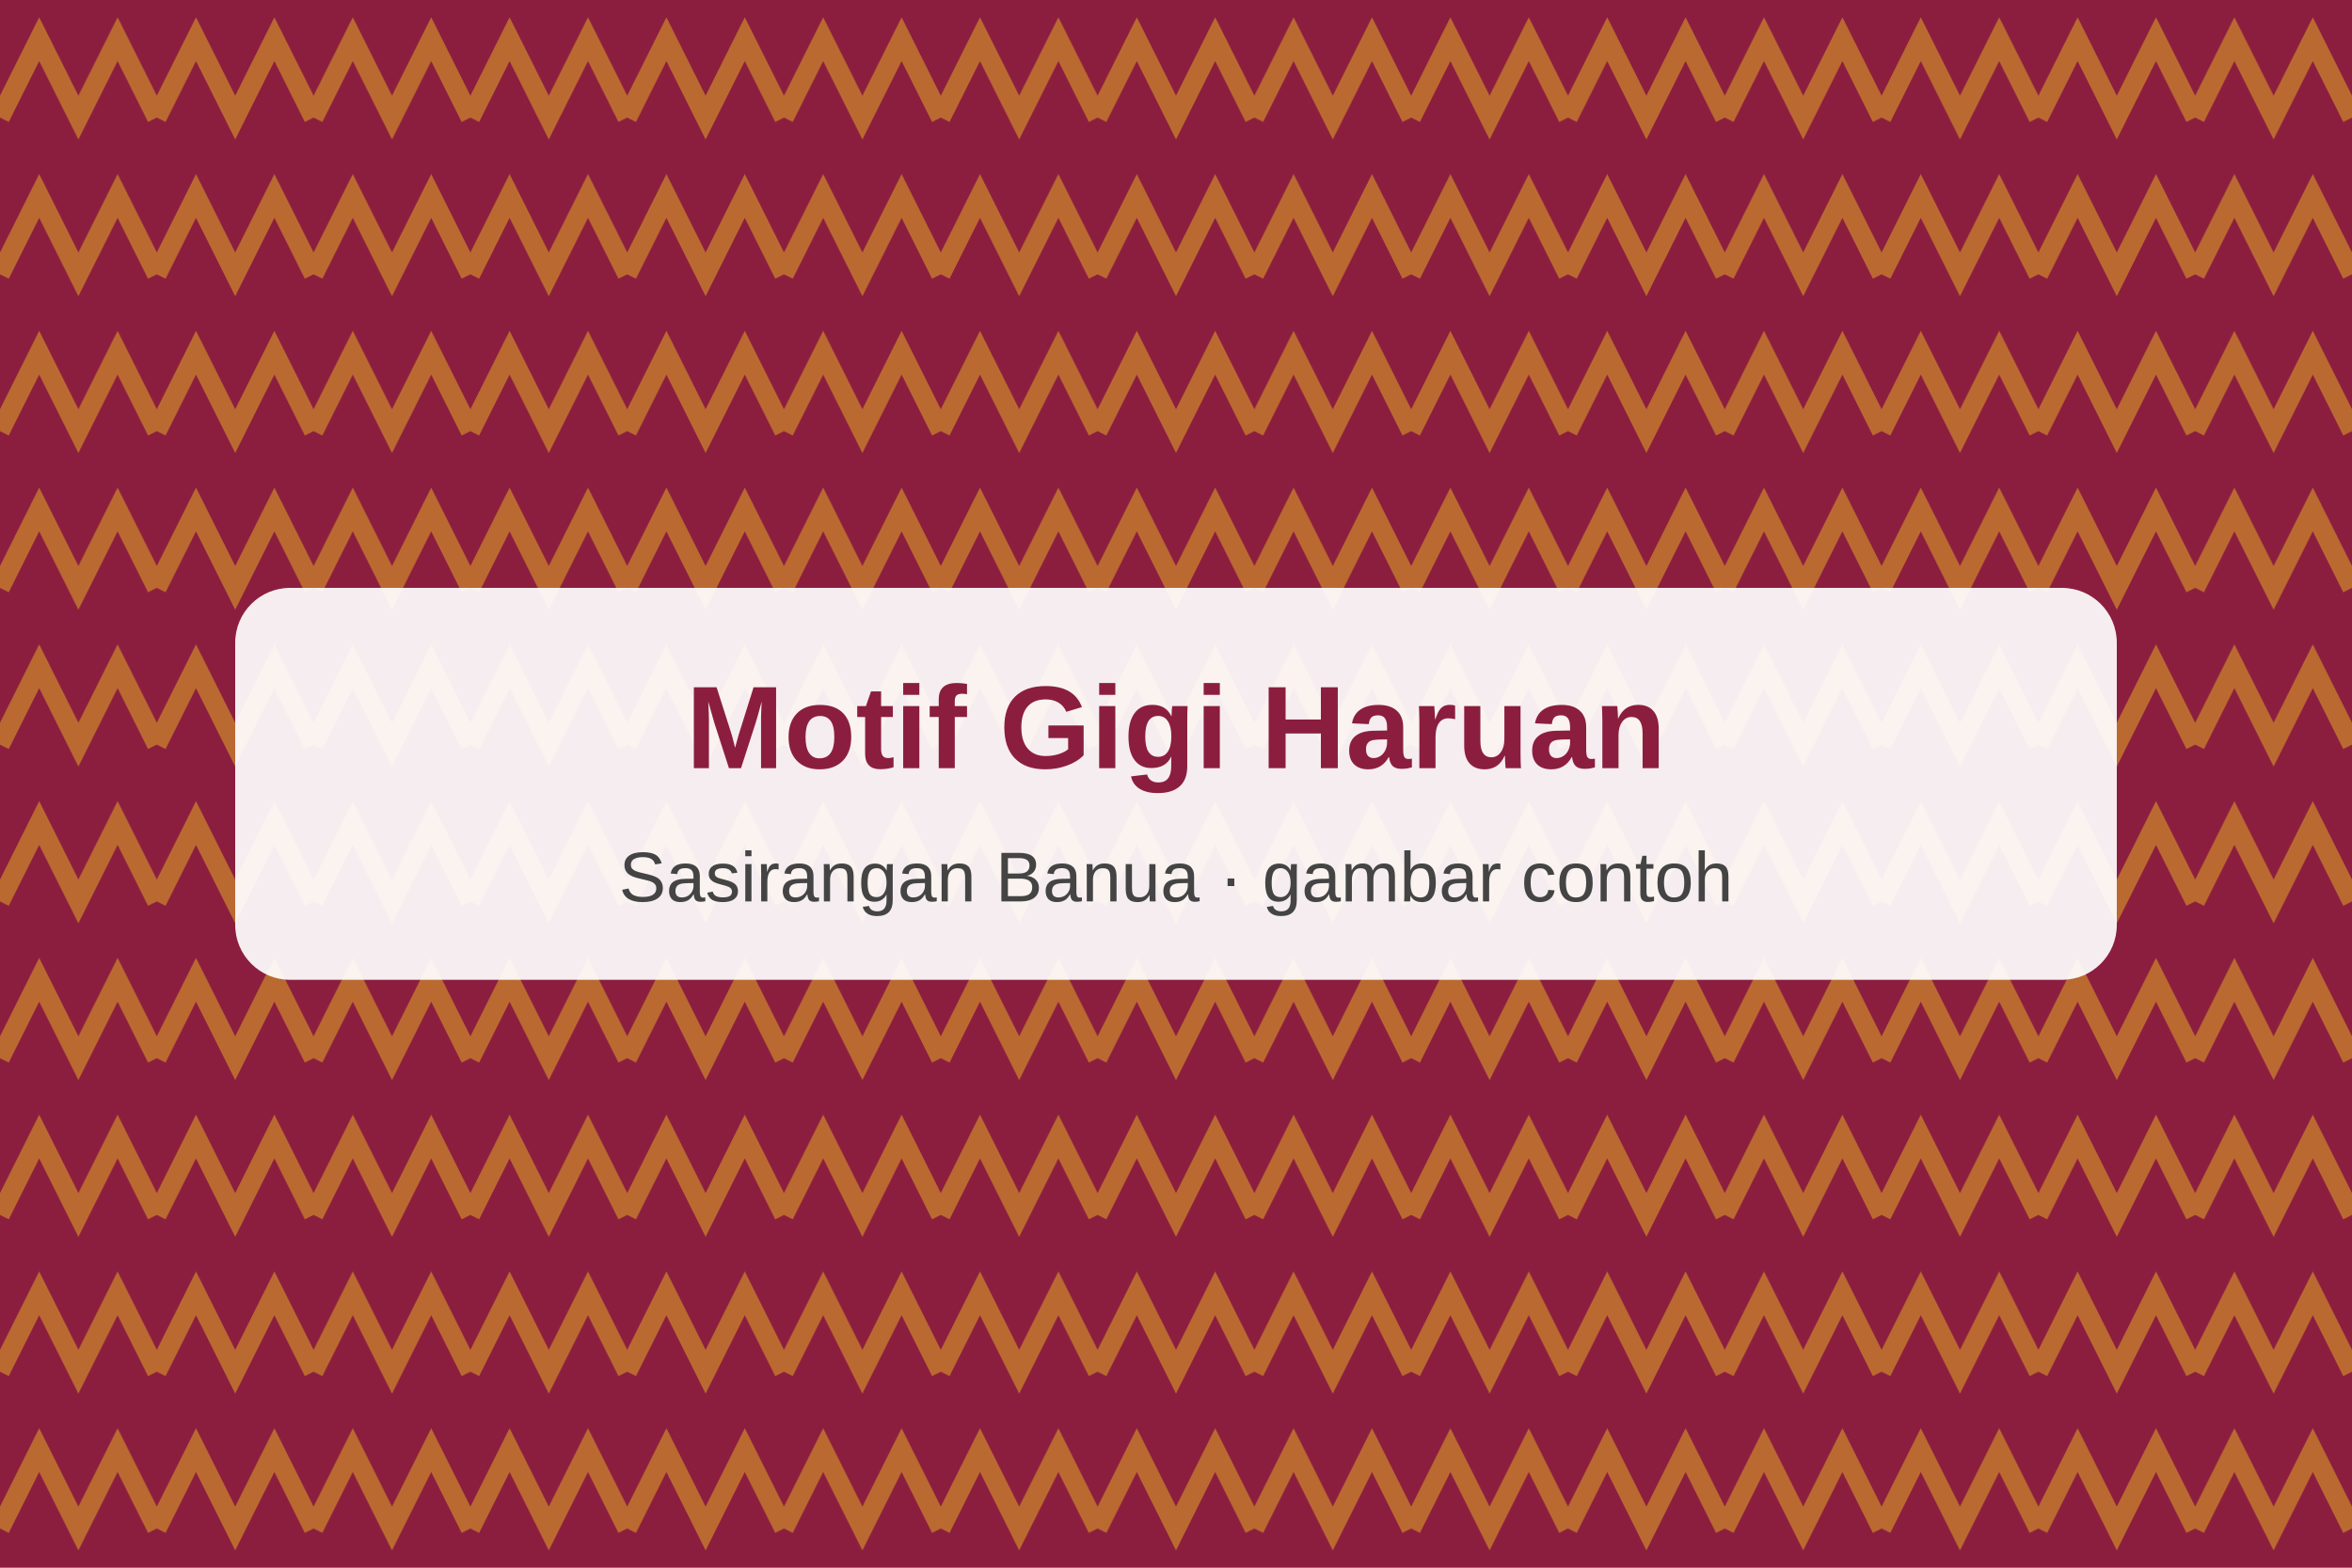
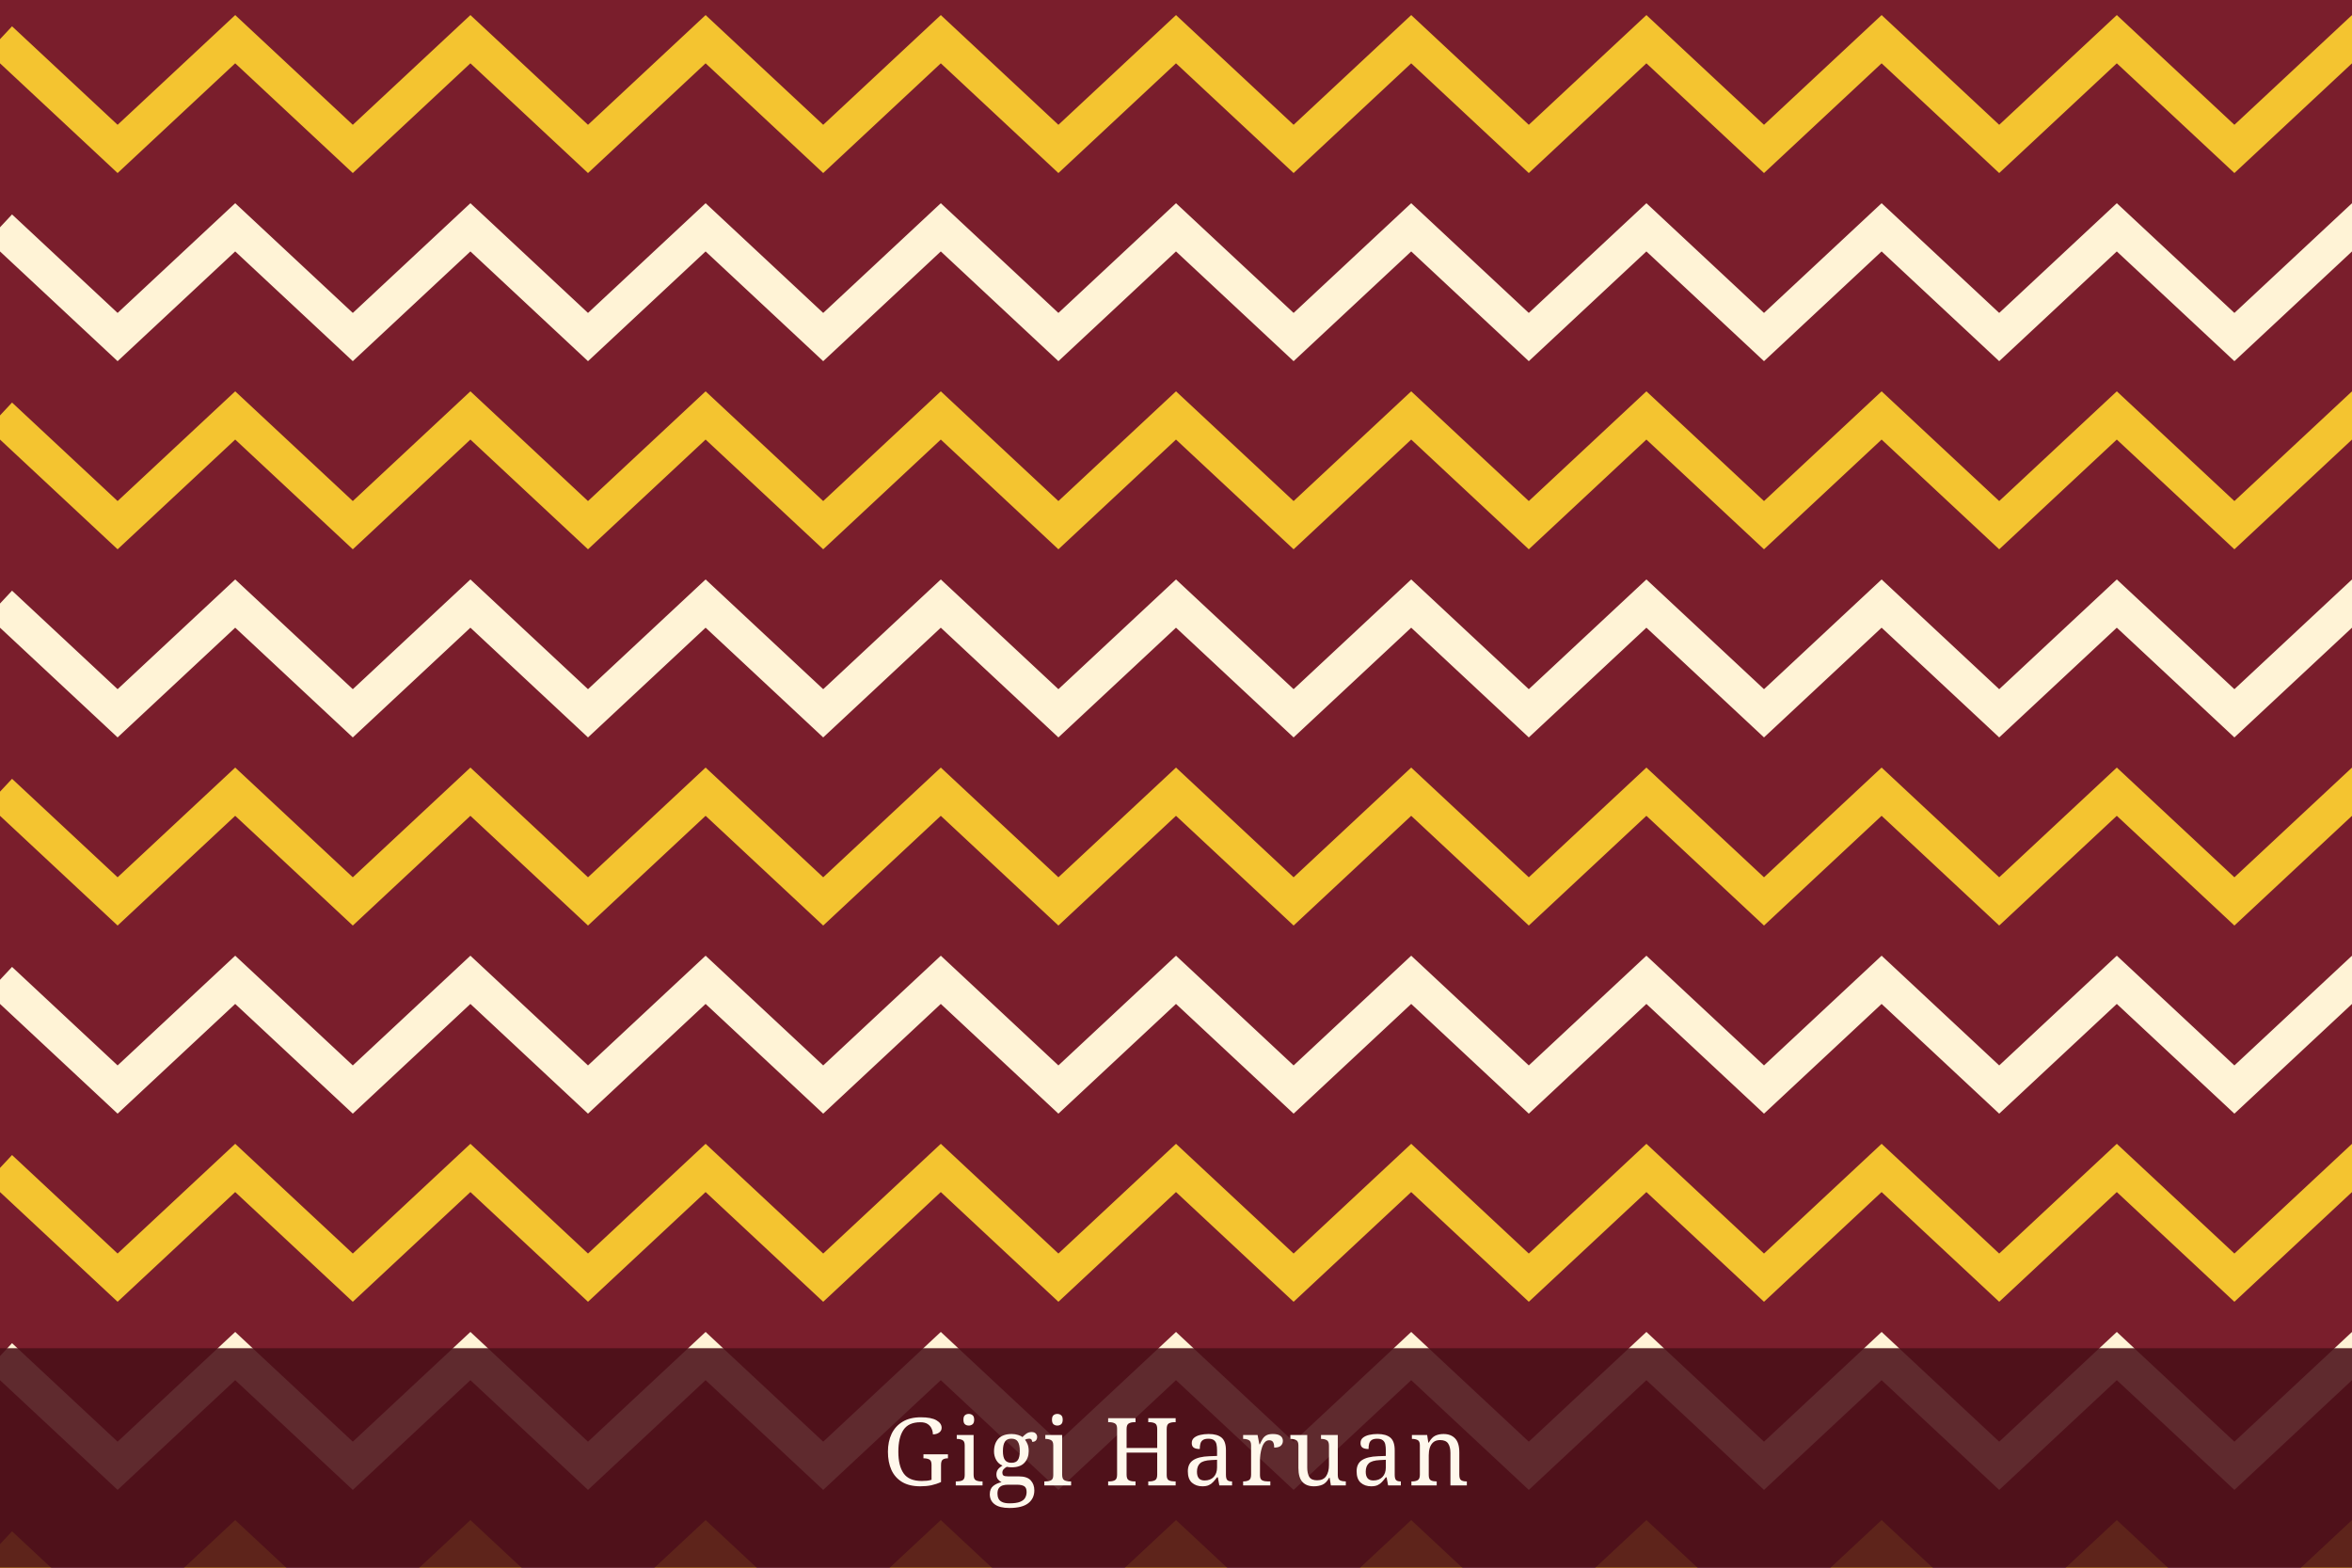
- <svg xmlns="http://www.w3.org/2000/svg" width="600" height="400" viewBox="0 0 600 400">
-   <defs>
-     <pattern id="p" width="40" height="40" patternUnits="userSpaceOnUse">
-       <path d="M0 30 L10 10 L20 30 L30 10 L40 30" fill="none" stroke="#e0a526" stroke-width="5" />
-     </pattern>
-   </defs>
-   <rect width="600" height="400" fill="#8b1e3f" />
-   <rect width="600" height="400" fill="url(#p)" opacity="0.55" />
-   <rect x="60" y="150" width="480" height="100" rx="14" fill="#ffffff" opacity="0.92" />
-   <text x="300" y="196" text-anchor="middle" font-family="Segoe UI, Arial, sans-serif" font-size="30" font-weight="700" fill="#8b1e3f">Motif Gigi Haruan</text>
-   <text x="300" y="230" text-anchor="middle" font-family="Segoe UI, Arial, sans-serif" font-size="18" fill="#444">Sasirangan Banua · gambar contoh</text>
+ <svg xmlns="http://www.w3.org/2000/svg" viewBox="0 0 600 400" width="600" height="400" role="img" aria-label="Gigi Haruan">
+   <rect width="600" height="400" fill="#7a1e2c" />
+   <g>
+     <polyline points="0,10 30,38 60,10 90,38 120,10 150,38 180,10 210,38 240,10 270,38 300,10 330,38 360,10 390,38 420,10 450,38 480,10 510,38 540,10 570,38 600,10 630,38" fill="none" stroke="#f4c430" stroke-width="9" stroke-linejoin="miter" />
+     <polyline points="0,58 30,86 60,58 90,86 120,58 150,86 180,58 210,86 240,58 270,86 300,58 330,86 360,58 390,86 420,58 450,86 480,58 510,86 540,58 570,86 600,58 630,86" fill="none" stroke="#fff3d6" stroke-width="9" stroke-linejoin="miter" />
+     <polyline points="0,106 30,134 60,106 90,134 120,106 150,134 180,106 210,134 240,106 270,134 300,106 330,134 360,106 390,134 420,106 450,134 480,106 510,134 540,106 570,134 600,106 630,134" fill="none" stroke="#f4c430" stroke-width="9" stroke-linejoin="miter" />
+     <polyline points="0,154 30,182 60,154 90,182 120,154 150,182 180,154 210,182 240,154 270,182 300,154 330,182 360,154 390,182 420,154 450,182 480,154 510,182 540,154 570,182 600,154 630,182" fill="none" stroke="#fff3d6" stroke-width="9" stroke-linejoin="miter" />
+     <polyline points="0,202 30,230 60,202 90,230 120,202 150,230 180,202 210,230 240,202 270,230 300,202 330,230 360,202 390,230 420,202 450,230 480,202 510,230 540,202 570,230 600,202 630,230" fill="none" stroke="#f4c430" stroke-width="9" stroke-linejoin="miter" />
+     <polyline points="0,250 30,278 60,250 90,278 120,250 150,278 180,250 210,278 240,250 270,278 300,250 330,278 360,250 390,278 420,250 450,278 480,250 510,278 540,250 570,278 600,250 630,278" fill="none" stroke="#fff3d6" stroke-width="9" stroke-linejoin="miter" />
+     <polyline points="0,298 30,326 60,298 90,326 120,298 150,326 180,298 210,326 240,298 270,326 300,298 330,326 360,298 390,326 420,298 450,326 480,298 510,326 540,298 570,326 600,298 630,326" fill="none" stroke="#f4c430" stroke-width="9" stroke-linejoin="miter" />
+     <polyline points="0,346 30,374 60,346 90,374 120,346 150,374 180,346 210,374 240,346 270,374 300,346 330,374 360,346 390,374 420,346 450,374 480,346 510,374 540,346 570,374 600,346 630,374" fill="none" stroke="#fff3d6" stroke-width="9" stroke-linejoin="miter" />
+     <polyline points="0,394 30,422 60,394 90,422 120,394 150,422 180,394 210,422 240,394 270,422 300,394 330,422 360,394 390,422 420,394 450,422 480,394 510,422 540,394 570,422 600,394 630,422" fill="none" stroke="#f4c430" stroke-width="9" stroke-linejoin="miter" />
+   </g>
+   <rect y="344" width="600" height="56" fill="#4a0f18" opacity="0.88" />
+   <text x="300.0" y="379" text-anchor="middle" font-family="Georgia, serif" font-size="24" fill="#fff8ec" letter-spacing="1">Gigi Haruan</text>
</svg>
